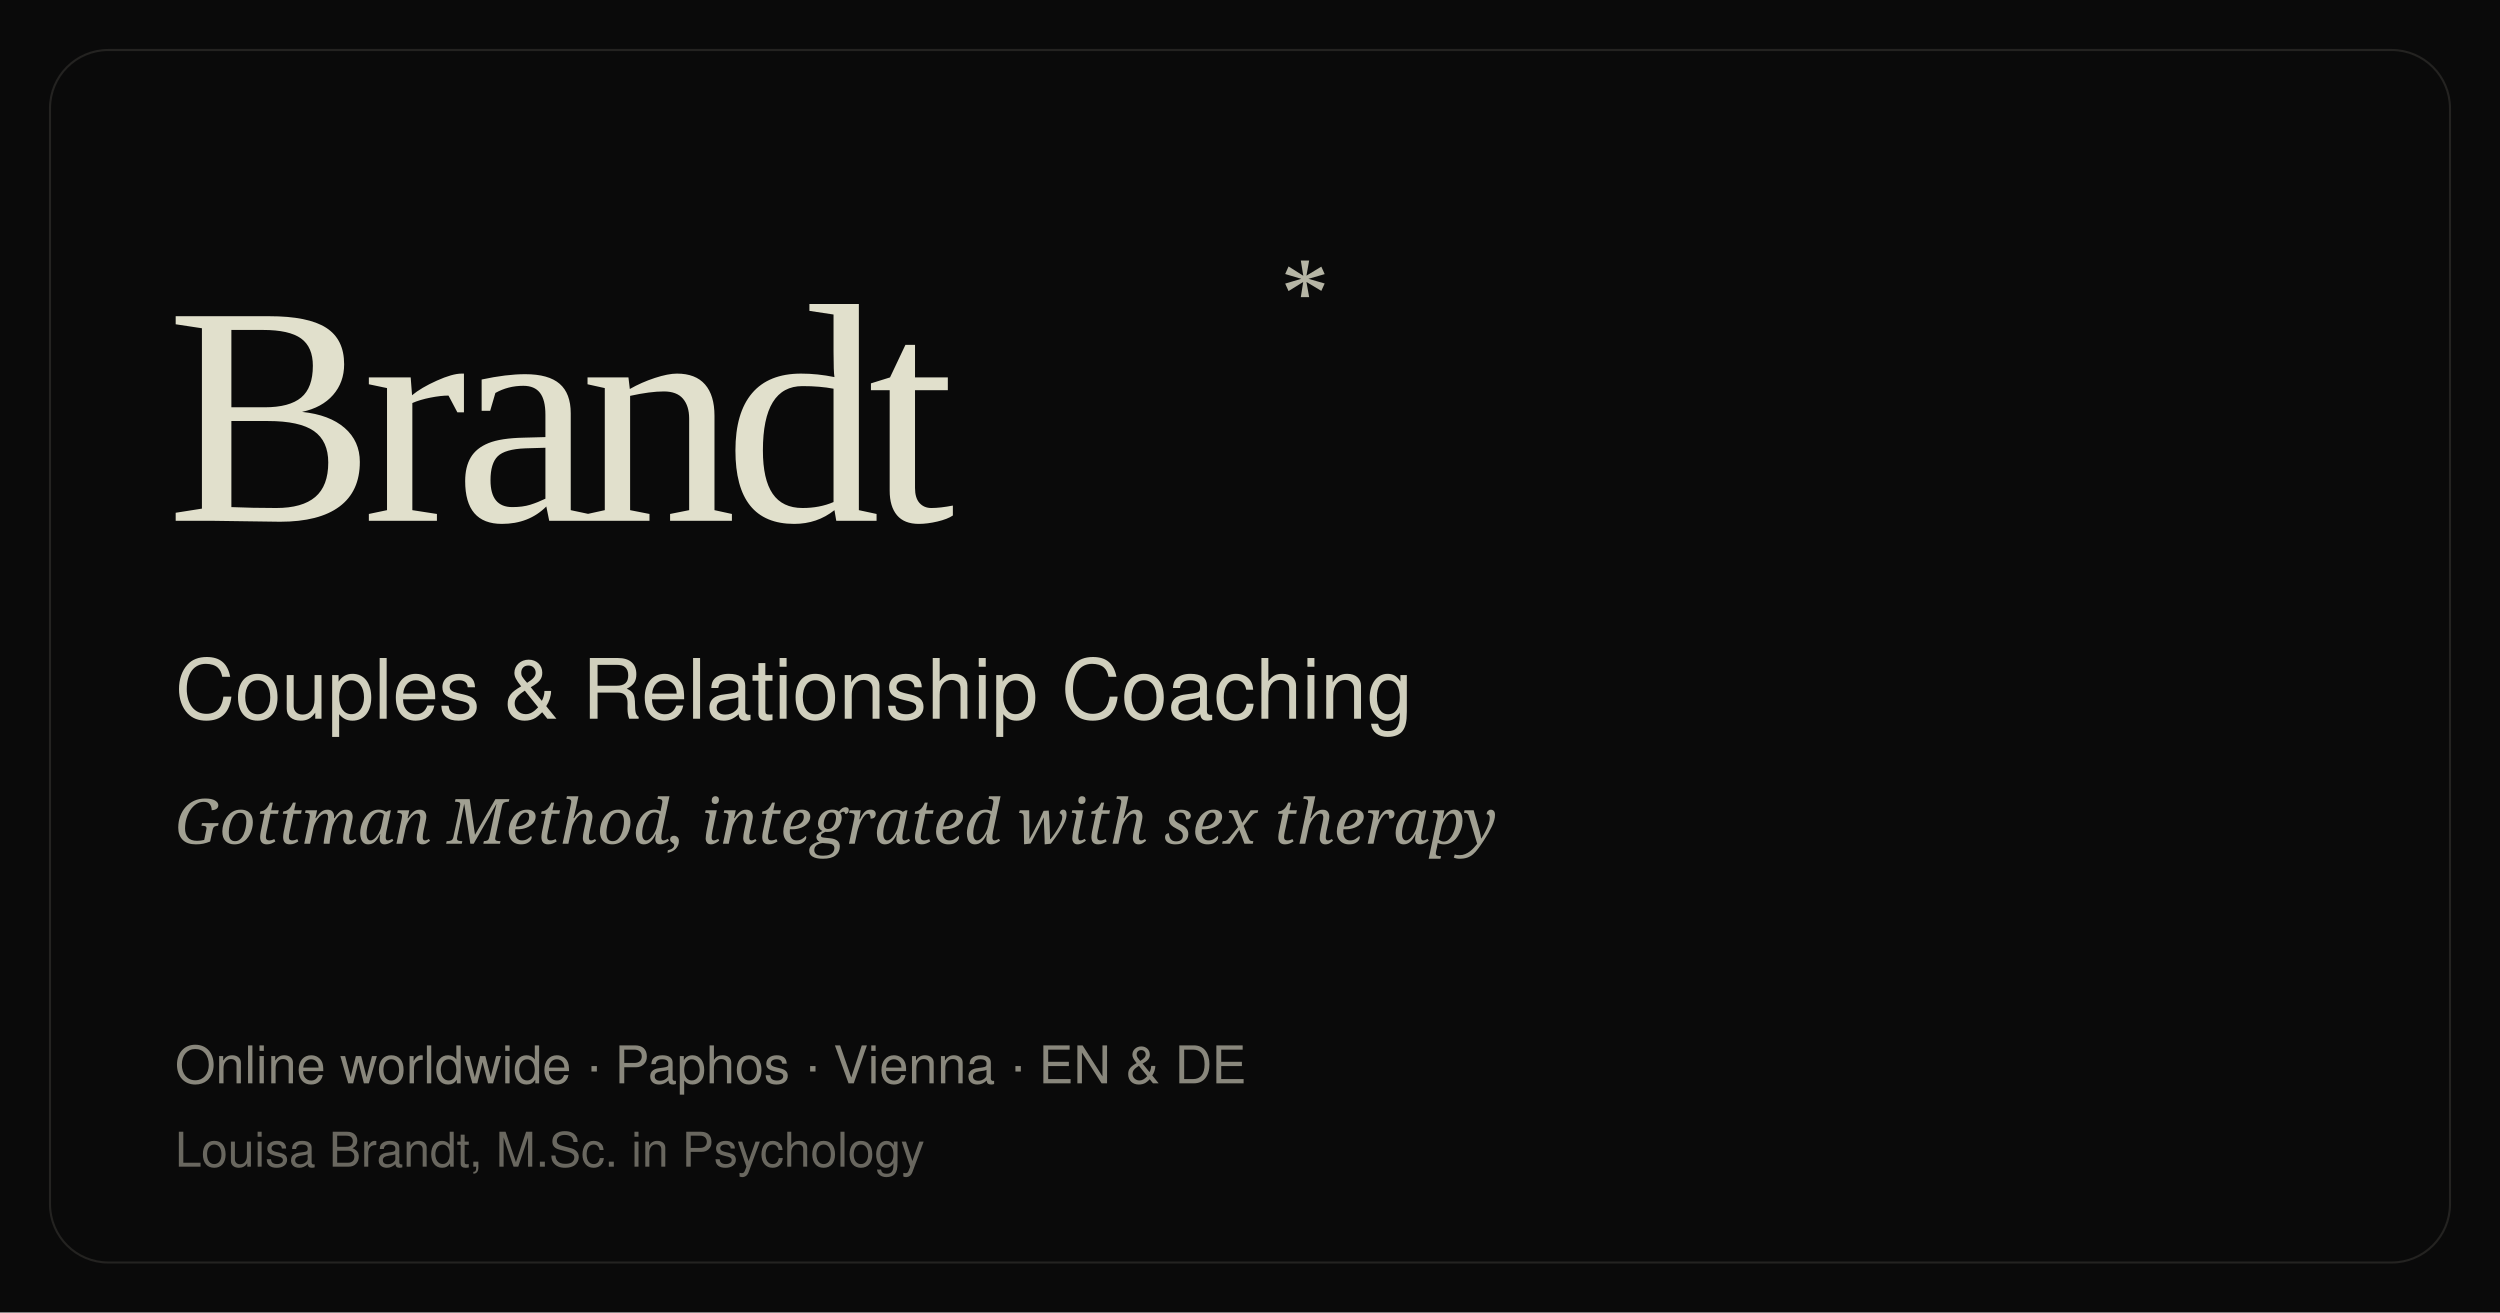
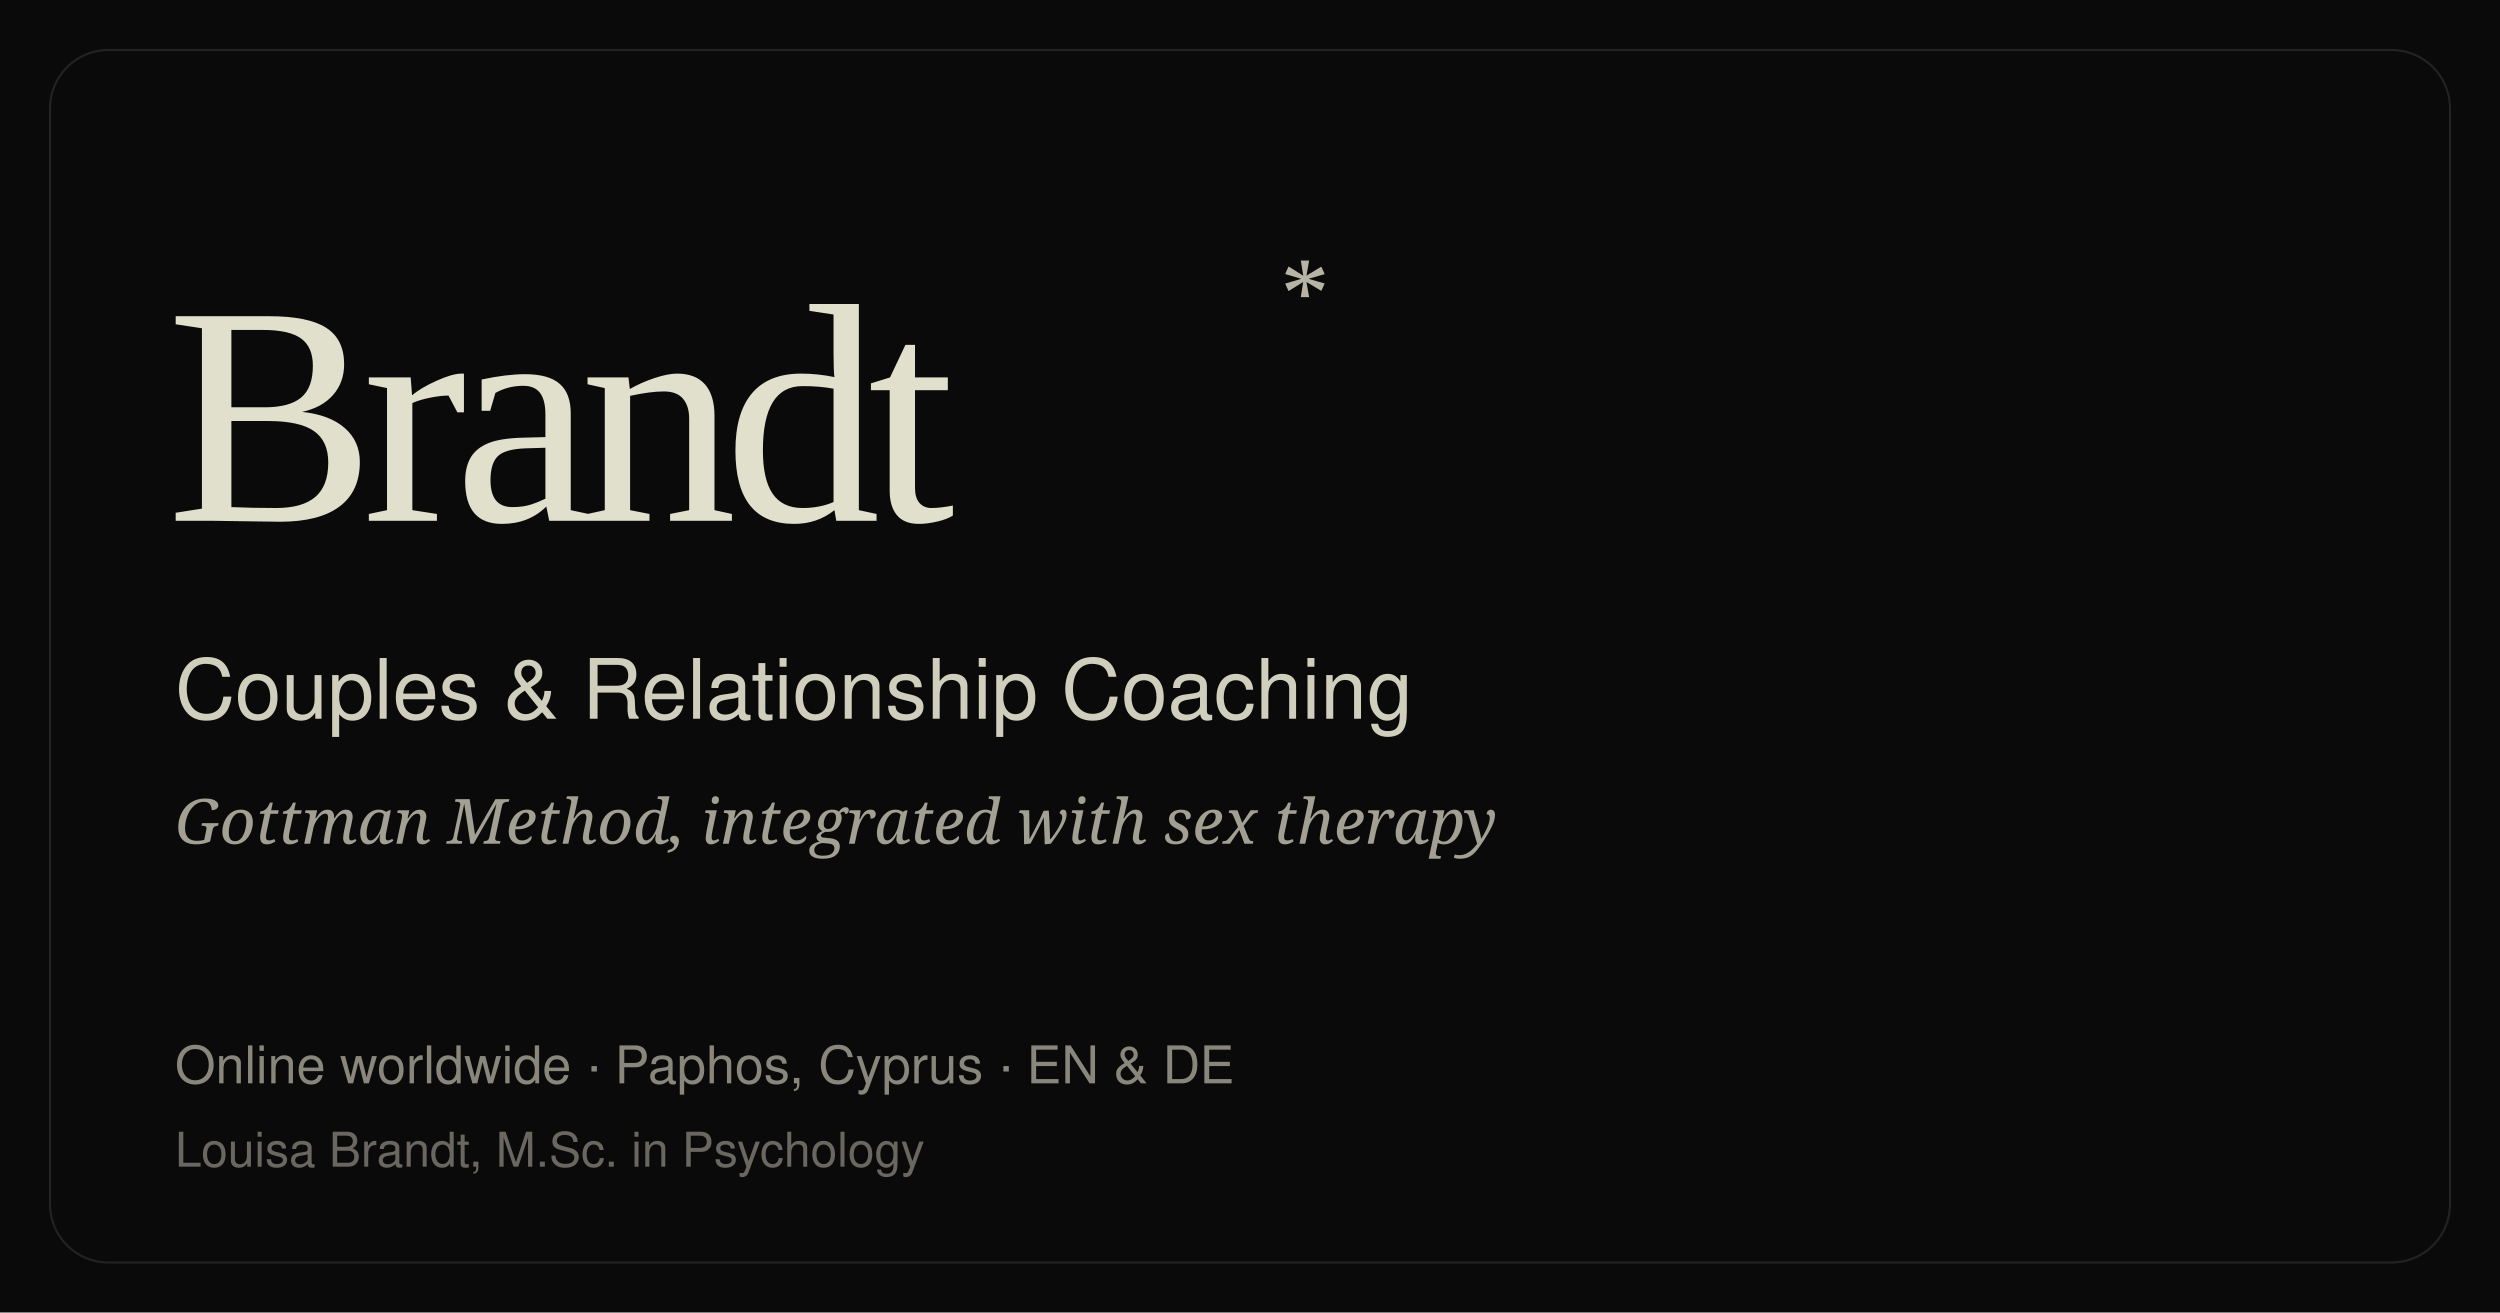
<svg xmlns="http://www.w3.org/2000/svg" width="1200" height="630" viewBox="0 0 1200 630">
  <rect width="1200" height="630" fill="#0a0a0a" />
  <rect x="24" y="24" width="1152" height="582" rx="28" fill="none" stroke="#E1E0CC" stroke-opacity="0.12" />
  <text x="80" y="250" font-family="Georgia, 'Times New Roman', serif" font-size="150" font-weight="500" fill="#E1E0CC" letter-spacing="-6">Brandt</text>
  <text x="615" y="160" font-family="Georgia, serif" font-size="46" fill="#E1E0CC" fill-opacity="0.8">*</text>
  <text x="84" y="345" font-family="Helvetica, Arial, sans-serif" font-size="40" fill="#E1E0CC" fill-opacity="0.92">Couples &amp; Relationship Coaching</text>
  <text x="84" y="405" font-family="Georgia, serif" font-style="italic" font-size="30" fill="#E1E0CC" fill-opacity="0.7">Gottman Method, integrated with sex therapy</text>
-   <text x="84" y="520" font-family="Helvetica, Arial, sans-serif" font-size="25" fill="#DEDBC8" fill-opacity="0.6">Online worldwide  ·  Paphos · Vienna  ·  EN &amp; DE</text>
+   <text x="84" y="520" font-family="Helvetica, Arial, sans-serif" font-size="25" fill="#DEDBC8" fill-opacity="0.6">Online worldwide  ·  Paphos, Cyprus  ·  EN &amp; DE</text>
  <text x="84" y="560" font-family="Helvetica, Arial, sans-serif" font-size="23" fill="#DEDBC8" fill-opacity="0.45">Louisa Brandt, M.Sc. in Psychology</text>
</svg>
